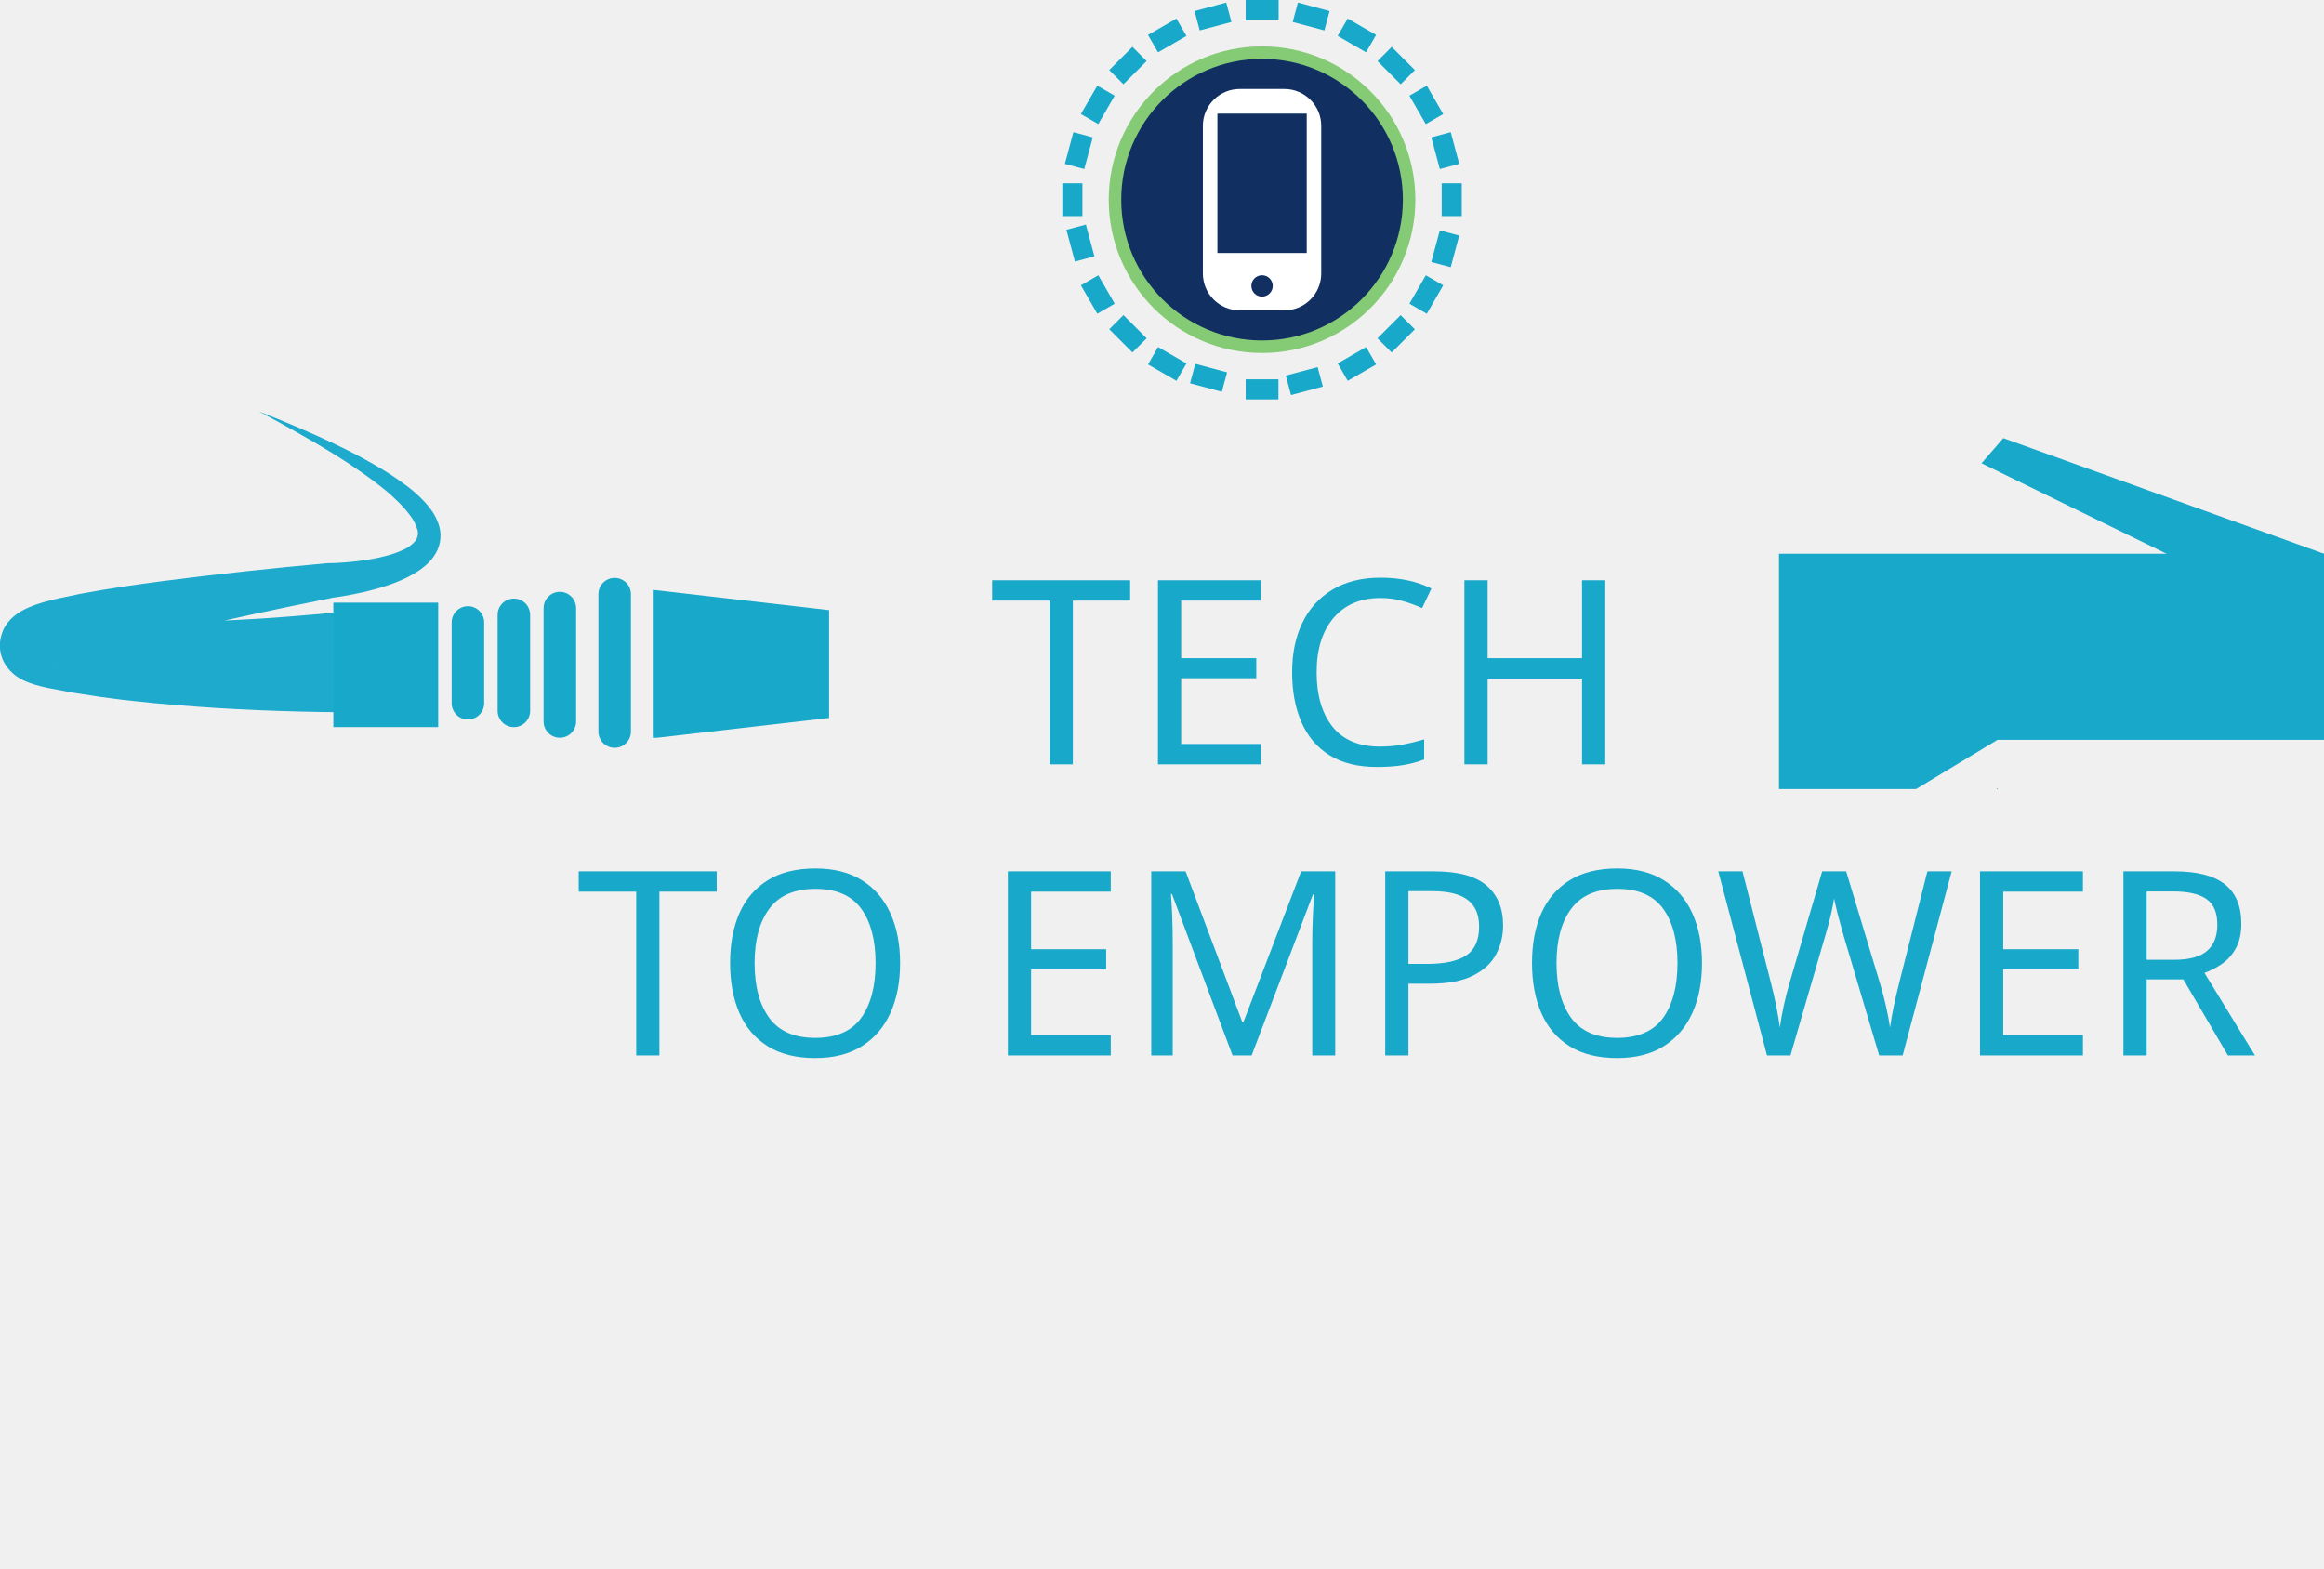
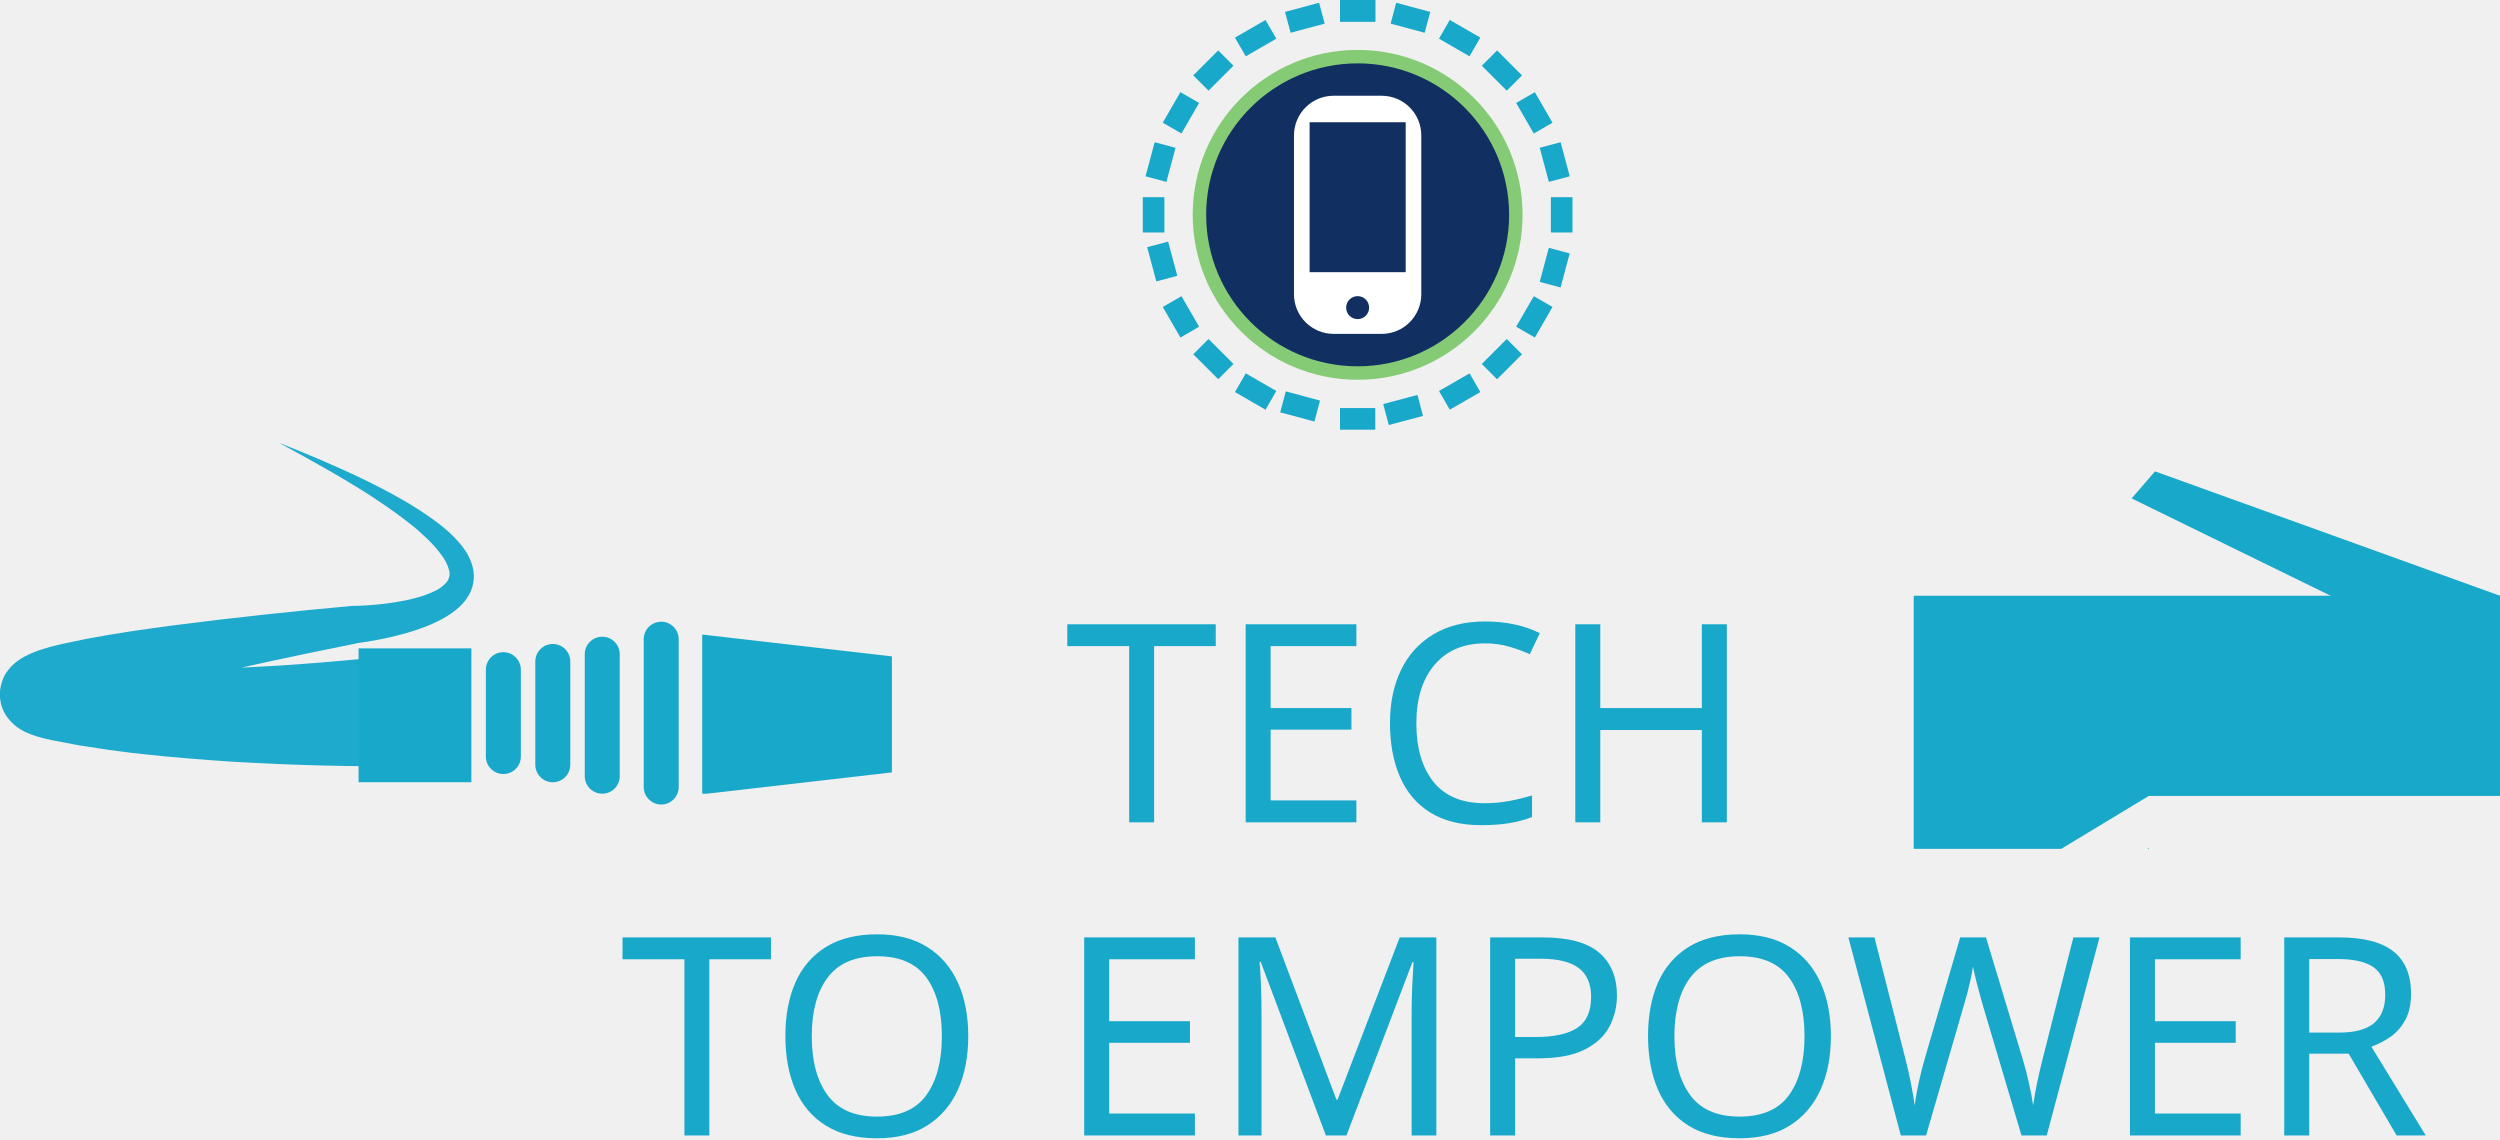
- <svg xmlns="http://www.w3.org/2000/svg" id="Layer_1" data-name="Layer 1" viewBox="0 0 756.85 510.89">
-   <defs>
-     <style>.cls-1{fill:#85cb76;}.cls-2{fill:#113061;}.cls-3{fill:#fff;}.cls-4,.cls-6{fill:#18a8c9;}.cls-5{fill:#1eaacc;}.cls-6{font-size:84px;font-family:Impact, Impact;}</style>
+ <svg xmlns="http://www.w3.org/2000/svg" height="344.89" width="756.85" version="1.1" viewBox="0 0 756.85 344.89" data-name="Layer 1" id="Layer_1">
+   <defs id="defs107">
+     <style id="style105">.cls-1{fill:#85cb76;}.cls-2{fill:#113061;}.cls-3{fill:#fff;}.cls-4,.cls-6{fill:#18a8c9;}.cls-5{fill:#1eaacc;}.cls-6{font-size:84px;font-family:Impact, Impact;}</style>
  </defs>
-   <circle class="cls-1" cx="411.01" cy="65.04" r="49.93" />
-   <circle class="cls-2" cx="411.01" cy="65.04" r="45.86" />
-   <rect class="cls-3" x="391.74" y="28.99" width="38.54" height="72.09" rx="12" ry="12" />
-   <rect class="cls-2" x="396.47" y="37.01" width="29.09" height="45.39" />
-   <circle class="cls-2" cx="411.01" cy="93.13" r="3.48" />
-   <rect class="cls-4" x="405.67" width="10.68" height="6.54" />
-   <rect class="cls-4" x="427.74" y="156.79" width="10.68" height="6.54" transform="translate(-64.72 -37.14) rotate(-15)" />
-   <rect class="cls-4" x="412.84" y="162.96" width="10.68" height="6.54" transform="translate(-65.14 76.68) rotate(-30)" />
-   <rect class="cls-4" x="400.05" y="172.77" width="10.68" height="6.54" transform="translate(-43.8 183.53) rotate(-45)" />
-   <rect class="cls-4" x="390.23" y="185.57" width="10.68" height="6.54" transform="translate(-3.81 282.31) rotate(-60)" />
-   <rect class="cls-4" x="384.06" y="200.46" width="10.68" height="6.54" transform="translate(53.77 372.46) rotate(-75)" />
-   <rect class="cls-4" x="381.96" y="216.45" width="10.68" height="6.54" transform="translate(129.52 452.34) rotate(-90)" />
-   <rect class="cls-4" x="384.06" y="232.44" width="10.68" height="6.54" transform="matrix(-0.26, -0.97, 0.97, -0.26, 224.46, 518.17)" />
-   <rect class="cls-4" x="390.23" y="247.34" width="10.68" height="6.54" transform="translate(338.27 563.8) rotate(-120)" />
-   <rect class="cls-4" x="400.05" y="260.13" width="10.68" height="6.54" transform="translate(467.74 581.62) rotate(-135)" />
-   <rect class="cls-4" x="412.84" y="269.95" width="10.68" height="6.54" transform="translate(605.68 564.24) rotate(-150)" />
-   <rect class="cls-4" x="427.74" y="276.12" width="10.68" height="6.54" transform="matrix(-0.97, -0.26, 0.26, -0.97, 741.04, 506.66)" />
-   <rect class="cls-4" x="443.73" y="278.22" width="10.68" height="6.54" transform="translate(860.08 408.3) rotate(-180)" />
-   <rect class="cls-4" x="459.71" y="276.12" width="10.68" height="6.54" transform="matrix(-0.97, 0.26, -0.26, -0.97, 948.52, 274.21)" />
-   <rect class="cls-4" x="474.61" y="269.95" width="10.68" height="6.54" transform="translate(994.16 115.17) rotate(150)" />
-   <rect class="cls-4" x="487.41" y="260.13" width="10.68" height="6.54" transform="translate(989.36 -53.45) rotate(135)" />
-   <rect class="cls-4" x="497.22" y="247.34" width="10.68" height="6.54" transform="translate(932.82 -214) rotate(120)" />
-   <rect class="cls-4" x="503.39" y="232.44" width="10.68" height="6.54" transform="translate(830.02 -349.36) rotate(105)" />
-   <rect class="cls-4" x="505.5" y="216.45" width="10.68" height="6.54" transform="translate(692.5 -445.8) rotate(90)" />
-   <rect class="cls-4" x="503.39" y="200.46" width="10.68" height="6.54" transform="translate(535.8 -495.07) rotate(75)" />
-   <rect class="cls-4" x="497.22" y="185.57" width="10.68" height="6.54" transform="translate(376.76 -495.49) rotate(60)" />
-   <rect class="cls-4" x="487.41" y="172.77" width="10.68" height="6.54" transform="translate(230.75 -451.54) rotate(45)" />
-   <rect class="cls-4" x="474.61" y="162.96" width="10.68" height="6.54" transform="translate(109.36 -372.39) rotate(30)" />
-   <rect class="cls-4" x="459.71" y="156.79" width="10.68" height="6.54" transform="translate(19.22 -269.59) rotate(15)" />
-   <rect class="cls-4" x="405.67" width="10.68" height="6.54" />
-   <path class="cls-5" d="M122.4,288.69c4.21,1.67,8.42,3.36,12.6,5.16s8.33,3.64,12.44,5.62c2.06,1,4.1,2,6.13,3.05s4,2.14,6,3.28,4,2.32,5.92,3.6,3.86,2.62,5.74,4.08a43.26,43.26,0,0,1,5.37,4.95,24.48,24.48,0,0,1,2.4,3.07c.38.54.7,1.18,1,1.78a16.44,16.44,0,0,1,.84,2,11.45,11.45,0,0,1-.87,9.6,14.78,14.78,0,0,1-2.91,3.59,22.94,22.94,0,0,1-3.32,2.53,39.73,39.73,0,0,1-6.88,3.4,68.66,68.66,0,0,1-7,2.27c-2.32.64-4.65,1.17-7,1.62q-1.76.34-3.52.63c-1.2.19-2.32.36-3.65.51l.45,0c-8.68,1.72-17.39,3.53-26.06,5.4s-17.32,3.82-25.9,5.88S77.21,364.94,69,367.4c-2,.62-4.06,1.26-6,1.93s-3.82,1.38-5.31,2.09a6,6,0,0,0-1.44.82s0,0,0,0l.18-.09a5.27,5.27,0,0,0,1-.82A8.07,8.07,0,0,0,58.53,370q.15-.24.29-.49c.12-.22.25-.48.36-.72s.21-.51.3-.77.21-.66.29-1a9.13,9.13,0,0,0,.18-1.06,10.51,10.51,0,0,0,.07-1.21,10.63,10.63,0,0,0-.29-2.41,9.31,9.31,0,0,0-.36-1.14,9.19,9.19,0,0,0-.38-.9,9,9,0,0,0-.48-.85c-.15-.25-.26-.41-.41-.61a9.06,9.06,0,0,0-1.5-1.62c-.15-.14-.3-.26-.46-.38l-.38-.27-.3-.19-.19-.12-.17-.09-.08,0c-.19-.11-.07-.08.18-.05.46.07,1.3.18,2.14.27l6.32.51c.55,0,1.13.1,1.65.13l1.55.07,3.1.14c2,.11,4.19.15,6.34.19s4.29.1,6.46.08l6.49,0,6.51-.12c4.35-.13,8.7-.24,13.06-.46s8.72-.45,13.08-.71,8.72-.6,13.08-.95,8.7-.75,13-1.17c2.13-.23,4.32-.44,6.4-.69,1-.12,2.14-.24,3.07-.38l1.45-.2c.24-.06.31-.1.48-.12l5.33,33.58c-.94.09-2,.18-2.84.24l-1.88.06c-1.28,0-2.41,0-3.59.06-2.36,0-4.62,0-6.93,0q-6.86-.05-13.67-.22t-13.62-.45c-4.54-.21-9.08-.41-13.62-.7s-9.09-.61-13.63-1l-6.83-.6-6.84-.71c-2.28-.22-4.57-.52-6.86-.82s-4.56-.57-7-1l-3.54-.54-1.77-.27c-.59-.09-1.11-.2-1.66-.31l-6.91-1.31c-1.34-.29-2.7-.6-4.38-1.12a25.21,25.21,0,0,1-3-1.13l-.46-.21-.54-.28-.56-.31-.66-.4-.32-.21-.41-.29c-.27-.2-.54-.41-.8-.63a13,13,0,0,1-2.07-2.23c-.19-.26-.34-.47-.53-.78s-.4-.68-.57-1-.33-.71-.48-1.09a12.84,12.84,0,0,1-.41-1.34,11.86,11.86,0,0,1,0-5.5,11.48,11.48,0,0,1,.34-1.19c.11-.32.24-.64.38-1s.29-.63.44-.91.26-.45.4-.67a12.83,12.83,0,0,1,1.58-2,14.67,14.67,0,0,1,2.24-1.9c.33-.23.6-.4.87-.56s.52-.31.76-.44a29.46,29.46,0,0,1,4.62-2c2.66-.9,5-1.48,7.38-2s4.64-1,6.92-1.45c9.1-1.71,18-3,26.94-4.16s17.83-2.2,26.73-3.16,17.79-1.84,26.73-2.65l.45,0c.93,0,2.07-.05,3.12-.11s2.14-.14,3.21-.23c2.14-.19,4.27-.44,6.37-.78a59.26,59.26,0,0,0,6.14-1.3,31.25,31.25,0,0,0,5.55-2,10.74,10.74,0,0,0,3.81-2.82,4,4,0,0,0,.73-1.52,4.12,4.12,0,0,0,0-1.92,13.21,13.21,0,0,0-2.4-4.82,37.18,37.18,0,0,0-4.15-4.71c-1.56-1.5-3.19-3-4.91-4.34s-3.49-2.73-5.3-4-3.66-2.57-5.54-3.81-3.77-2.45-5.69-3.63c-3.83-2.37-7.74-4.64-11.7-6.85S126.41,290.8,122.4,288.69Z" transform="translate(-38.05 -154.68)" />
-   <rect class="cls-4" x="108.56" y="196.29" width="34.14" height="40.52" />
-   <rect class="cls-4" x="147.09" y="197.44" width="10.59" height="36.89" rx="5.3" ry="5.3" />
-   <rect class="cls-4" x="162.06" y="194.96" width="10.59" height="41.86" rx="5.3" ry="5.3" />
-   <rect class="cls-4" x="177.03" y="192.76" width="10.59" height="47.52" rx="5.3" ry="5.3" />
-   <rect class="cls-4" x="194.88" y="188.22" width="10.59" height="55.34" rx="5.3" ry="5.3" />
-   <polygon class="cls-4" points="270.02 233.83 270.02 198.72 212.59 192.11 212.59 240.29 213.93 240.29 270.02 233.83" />
-   <text class="cls-6" transform="translate(322.27 248.96)">TECH</text>
-   <text class="cls-6" transform="translate(187.62 343.76)">TO EMPOWER</text>
-   <polygon class="cls-4" points="650.12 256.99 650.59 256.99 650.59 256.71 650.12 256.99" />
-   <polygon class="cls-4" points="579.36 180.36 579.36 256.99 624 256.99 650.62 240.9 650.68 240.96 756.85 240.96 756.85 180.36 579.36 180.36" />
-   <polygon class="cls-4" points="756.85 180.36 652.41 142.7 645.33 150.89 742.22 198.29 756.85 181.36 756.85 180.36" />
+   <circle id="circle111" r="49.93" cy="65.04" cx="411.01" class="cls-1" />
+   <circle id="circle113" r="45.86" cy="65.04" cx="411.01" class="cls-2" />
+   <rect id="rect115" ry="12" rx="12" height="72.09" width="38.54" y="28.99" x="391.74" class="cls-3" />
+   <rect id="rect117" height="45.39" width="29.09" y="37.01" x="396.47" class="cls-2" />
+   <circle id="circle119" r="3.48" cy="93.13" cx="411.01" class="cls-2" />
+   <rect y="0" id="rect121" height="6.54" width="10.68" x="405.67" class="cls-4" />
+   <rect id="rect123" transform="rotate(-15,-173.4132,227.2286)" height="6.54" width="10.68" y="156.79" x="427.74" class="cls-4" />
+   <rect id="rect125" transform="rotate(-30,110.5168,159.8929)" height="6.54" width="10.68" y="162.96" x="412.84" class="cls-4" />
+   <rect id="rect127" transform="rotate(-45,199.6403,144.6363)" height="6.54" width="10.68" y="172.77" x="400.05" class="cls-4" />
+   <rect id="rect129" transform="rotate(-60,242.5826,144.4546)" height="6.54" width="10.68" y="185.57" x="390.23" class="cls-4" />
+   <rect id="rect131" transform="rotate(-75,269.5847,151.1928)" height="6.54" width="10.68" y="200.46" x="384.06" class="cls-4" />
+   <rect id="rect133" transform="rotate(-90,290.93,161.41)" height="6.54" width="10.68" y="216.45" x="381.96" class="cls-4" />
+   <rect id="rect135" transform="matrix(-0.26,-0.97,0.97,-0.26,224.46,518.17)" height="6.54" width="10.68" y="232.44" x="384.06" class="cls-4" />
+   <rect id="rect137" transform="rotate(-120,331.89,184.2499)" height="6.54" width="10.68" y="247.34" x="390.23" class="cls-4" />
+   <rect id="rect139" transform="rotate(-135,354.3274,193.9379)" height="6.54" width="10.68" y="260.13" x="400.05" class="cls-4" />
+   <rect id="rect141" transform="rotate(-150,378.4338,200.9743)" height="6.54" width="10.68" y="269.95" x="412.84" class="cls-4" />
+   <rect id="rect143" transform="matrix(-0.97,-0.26,0.26,-0.97,741.04,506.66)" height="6.54" width="10.68" y="276.12" x="427.74" class="cls-4" />
+   <rect id="rect145" transform="rotate(180,430.04,204.15)" height="6.54" width="10.68" y="278.22" x="443.73" class="cls-4" />
+   <rect id="rect147" transform="matrix(-0.97,0.26,-0.26,-0.97,948.52,274.21)" height="6.54" width="10.68" y="276.12" x="459.71" class="cls-4" />
+   <rect id="rect149" transform="rotate(150,481.6501,190.7772)" height="6.54" width="10.68" y="269.95" x="474.61" class="cls-4" />
+   <rect id="rect151" transform="rotate(135,505.7499,178.1782)" height="6.54" width="10.68" y="260.13" x="487.41" class="cls-4" />
+   <rect id="rect153" transform="rotate(120,528.1865,162.2819)" height="6.54" width="10.68" y="247.34" x="497.22" class="cls-4" />
+   <rect id="rect155" transform="rotate(105,549.0467,143.7684)" height="6.54" width="10.68" y="232.44" x="503.39" class="cls-4" />
+   <rect id="rect157" transform="rotate(90,569.15,123.35)" height="6.54" width="10.68" y="216.45" x="505.5" class="cls-4" />
+   <rect id="rect159" transform="rotate(75,590.4939,101.5991)" height="6.54" width="10.68" y="200.46" x="503.39" class="cls-4" />
+   <rect id="rect161" transform="rotate(60,617.4869,78.53873)" height="6.54" width="10.68" y="185.57" x="497.22" class="cls-4" />
+   <rect id="rect163" transform="rotate(45,660.432,52.76989)" height="6.54" width="10.68" y="172.77" x="487.41" class="cls-4" />
+   <rect id="rect165" transform="rotate(30,749.5692,17.87354)" height="6.54" width="10.68" y="162.96" x="474.61" class="cls-4" />
+   <rect id="rect167" transform="rotate(15,1033.48,-61.7998)" height="6.54" width="10.68" y="156.79" x="459.71" class="cls-4" />
+   <rect y="0" id="rect169" height="6.54" width="10.68" x="405.67" class="cls-4" />
+   <path id="path171" transform="translate(-38.05,-154.68)" d="m 122.4,288.69 c 4.21,1.67 8.42,3.36 12.6,5.16 4.18,1.8 8.33,3.64 12.44,5.62 2.06,1 4.1,2 6.13,3.05 2.03,1.05 4,2.14 6,3.28 2,1.14 4,2.32 5.92,3.6 1.92,1.28 3.86,2.62 5.74,4.08 a 43.26,43.26 0 0 1 5.37,4.95 24.48,24.48 0 0 1 2.4,3.07 c 0.38,0.54 0.7,1.18 1,1.78 a 16.44,16.44 0 0 1 0.84,2 11.45,11.45 0 0 1 -0.87,9.6 14.78,14.78 0 0 1 -2.91,3.59 22.94,22.94 0 0 1 -3.32,2.53 39.73,39.73 0 0 1 -6.88,3.4 68.66,68.66 0 0 1 -7,2.27 c -2.32,0.64 -4.65,1.17 -7,1.62 q -1.76,0.34 -3.52,0.63 c -1.2,0.19 -2.32,0.36 -3.65,0.51 h 0.45 c -8.68,1.72 -17.39,3.53 -26.06,5.4 -8.67,1.87 -17.32,3.82 -25.9,5.88 -8.58,2.06 -16.97,4.23 -25.18,6.69 -2,0.62 -4.06,1.26 -6,1.93 -1.94,0.67 -3.82,1.38 -5.31,2.09 a 6,6 0 0 0 -1.44,0.82 c 0,0 0,0 0,0 l 0.18,-0.09 a 5.27,5.27 0 0 0 1,-0.82 8.07,8.07 0 0 0 1.1,-1.33 q 0.15,-0.24 0.29,-0.49 c 0.12,-0.22 0.25,-0.48 0.36,-0.72 0.11,-0.24 0.21,-0.51 0.3,-0.77 0.09,-0.26 0.21,-0.66 0.29,-1 a 9.13,9.13 0 0 0 0.18,-1.06 10.51,10.51 0 0 0 0.07,-1.21 10.63,10.63 0 0 0 -0.29,-2.41 9.31,9.31 0 0 0 -0.36,-1.14 9.19,9.19 0 0 0 -0.38,-0.9 9,9 0 0 0 -0.48,-0.85 c -0.15,-0.25 -0.26,-0.41 -0.41,-0.61 a 9.06,9.06 0 0 0 -1.5,-1.62 c -0.15,-0.14 -0.3,-0.26 -0.46,-0.38 l -0.38,-0.27 -0.3,-0.19 -0.19,-0.12 -0.17,-0.09 h -0.08 c -0.19,-0.11 -0.07,-0.08 0.18,-0.05 0.46,0.07 1.3,0.18 2.14,0.27 l 6.32,0.51 c 0.55,0 1.13,0.1 1.65,0.13 l 1.55,0.07 3.1,0.14 c 2,0.11 4.19,0.15 6.34,0.19 2.15,0.04 4.29,0.1 6.46,0.08 h 6.49 l 6.51,-0.12 c 4.35,-0.13 8.7,-0.24 13.06,-0.46 4.36,-0.22 8.72,-0.45 13.08,-0.71 4.36,-0.26 8.72,-0.6 13.08,-0.95 4.36,-0.35 8.7,-0.75 13,-1.17 2.13,-0.23 4.32,-0.44 6.4,-0.69 1,-0.12 2.14,-0.24 3.07,-0.38 l 1.45,-0.2 c 0.24,-0.06 0.31,-0.1 0.48,-0.12 l 5.33,33.58 c -0.94,0.09 -2,0.18 -2.84,0.24 l -1.88,0.06 c -1.28,0 -2.41,0 -3.59,0.06 -2.36,0 -4.62,0 -6.93,0 q -6.86,-0.05 -13.67,-0.22 -6.81,-0.17 -13.62,-0.45 c -4.54,-0.21 -9.08,-0.41 -13.62,-0.7 -4.54,-0.29 -9.09,-0.61 -13.63,-1 l -6.83,-0.6 -6.84,-0.71 c -2.28,-0.22 -4.57,-0.52 -6.86,-0.82 -2.29,-0.3 -4.56,-0.57 -7,-1 l -3.54,-0.54 -1.77,-0.27 c -0.59,-0.09 -1.11,-0.2 -1.66,-0.31 l -6.91,-1.31 c -1.34,-0.29 -2.7,-0.6 -4.38,-1.12 a 25.21,25.21 0 0 1 -3,-1.13 l -0.46,-0.21 -0.54,-0.28 -0.56,-0.31 -0.66,-0.4 -0.32,-0.21 -0.41,-0.29 c -0.27,-0.2 -0.54,-0.41 -0.8,-0.63 a 13,13 0 0 1 -2.07,-2.23 c -0.19,-0.26 -0.34,-0.47 -0.53,-0.78 -0.19,-0.31 -0.4,-0.68 -0.57,-1 -0.17,-0.32 -0.33,-0.71 -0.48,-1.09 a 12.84,12.84 0 0 1 -0.41,-1.34 11.86,11.86 0 0 1 0,-5.5 11.48,11.48 0 0 1 0.34,-1.19 c 0.11,-0.32 0.24,-0.64 0.38,-1 0.14,-0.36 0.29,-0.63 0.44,-0.91 0.15,-0.28 0.26,-0.45 0.4,-0.67 a 12.83,12.83 0 0 1 1.58,-2 14.67,14.67 0 0 1 2.24,-1.9 c 0.33,-0.23 0.6,-0.4 0.87,-0.56 0.27,-0.16 0.52,-0.31 0.76,-0.44 a 29.46,29.46 0 0 1 4.62,-2 c 2.66,-0.9 5,-1.48 7.38,-2 2.38,-0.52 4.64,-1 6.92,-1.45 9.1,-1.71 18,-3 26.94,-4.16 8.94,-1.16 17.83,-2.2 26.73,-3.16 8.9,-0.96 17.79,-1.84 26.73,-2.65 h 0.45 c 0.93,0 2.07,-0.05 3.12,-0.11 1.05,-0.06 2.14,-0.14 3.21,-0.23 2.14,-0.19 4.27,-0.44 6.37,-0.78 a 59.26,59.26 0 0 0 6.14,-1.3 31.25,31.25 0 0 0 5.55,-2 10.74,10.74 0 0 0 3.81,-2.82 4,4 0 0 0 0.73,-1.52 4.12,4.12 0 0 0 0,-1.92 13.21,13.21 0 0 0 -2.4,-4.82 37.18,37.18 0 0 0 -4.15,-4.71 c -1.56,-1.5 -3.19,-3 -4.91,-4.34 -1.72,-1.34 -3.49,-2.73 -5.3,-4 -1.81,-1.27 -3.66,-2.57 -5.54,-3.81 -1.88,-1.24 -3.77,-2.45 -5.69,-3.63 -3.83,-2.37 -7.74,-4.64 -11.7,-6.85 -3.96,-2.21 -7.94,-4.47 -11.95,-6.58 z" class="cls-5" />
+   <rect id="rect173" height="40.52" width="34.14" y="196.29" x="108.56" class="cls-4" />
+   <rect id="rect175" ry="5.3" rx="5.3" height="36.89" width="10.59" y="197.44" x="147.09" class="cls-4" />
+   <rect id="rect177" ry="5.3" rx="5.3" height="41.86" width="10.59" y="194.96" x="162.06" class="cls-4" />
+   <rect id="rect179" ry="5.3" rx="5.3" height="47.52" width="10.59" y="192.76" x="177.03" class="cls-4" />
+   <rect id="rect181" ry="5.3" rx="5.3" height="55.34" width="10.59" y="188.22" x="194.88" class="cls-4" />
+   <polygon id="polygon183" points="213.93,240.29 270.02,233.83 270.02,198.72 212.59,192.11 212.59,240.29 " class="cls-4" />
+   <text id="text185" transform="translate(322.27,248.96)" class="cls-6">TECH</text>
+   <text id="text187" transform="translate(187.62,343.76)" class="cls-6">TO EMPOWER</text>
+   <polygon id="polygon189" points="650.59,256.99 650.59,256.71 650.12,256.99 " class="cls-4" />
+   <polygon id="polygon191" points="579.36,256.99 624,256.99 650.62,240.9 650.68,240.96 756.85,240.96 756.85,180.36 579.36,180.36 " class="cls-4" />
+   <polygon id="polygon193" points="756.85,181.36 756.85,180.36 652.41,142.7 645.33,150.89 742.22,198.29 " class="cls-4" />
</svg>
